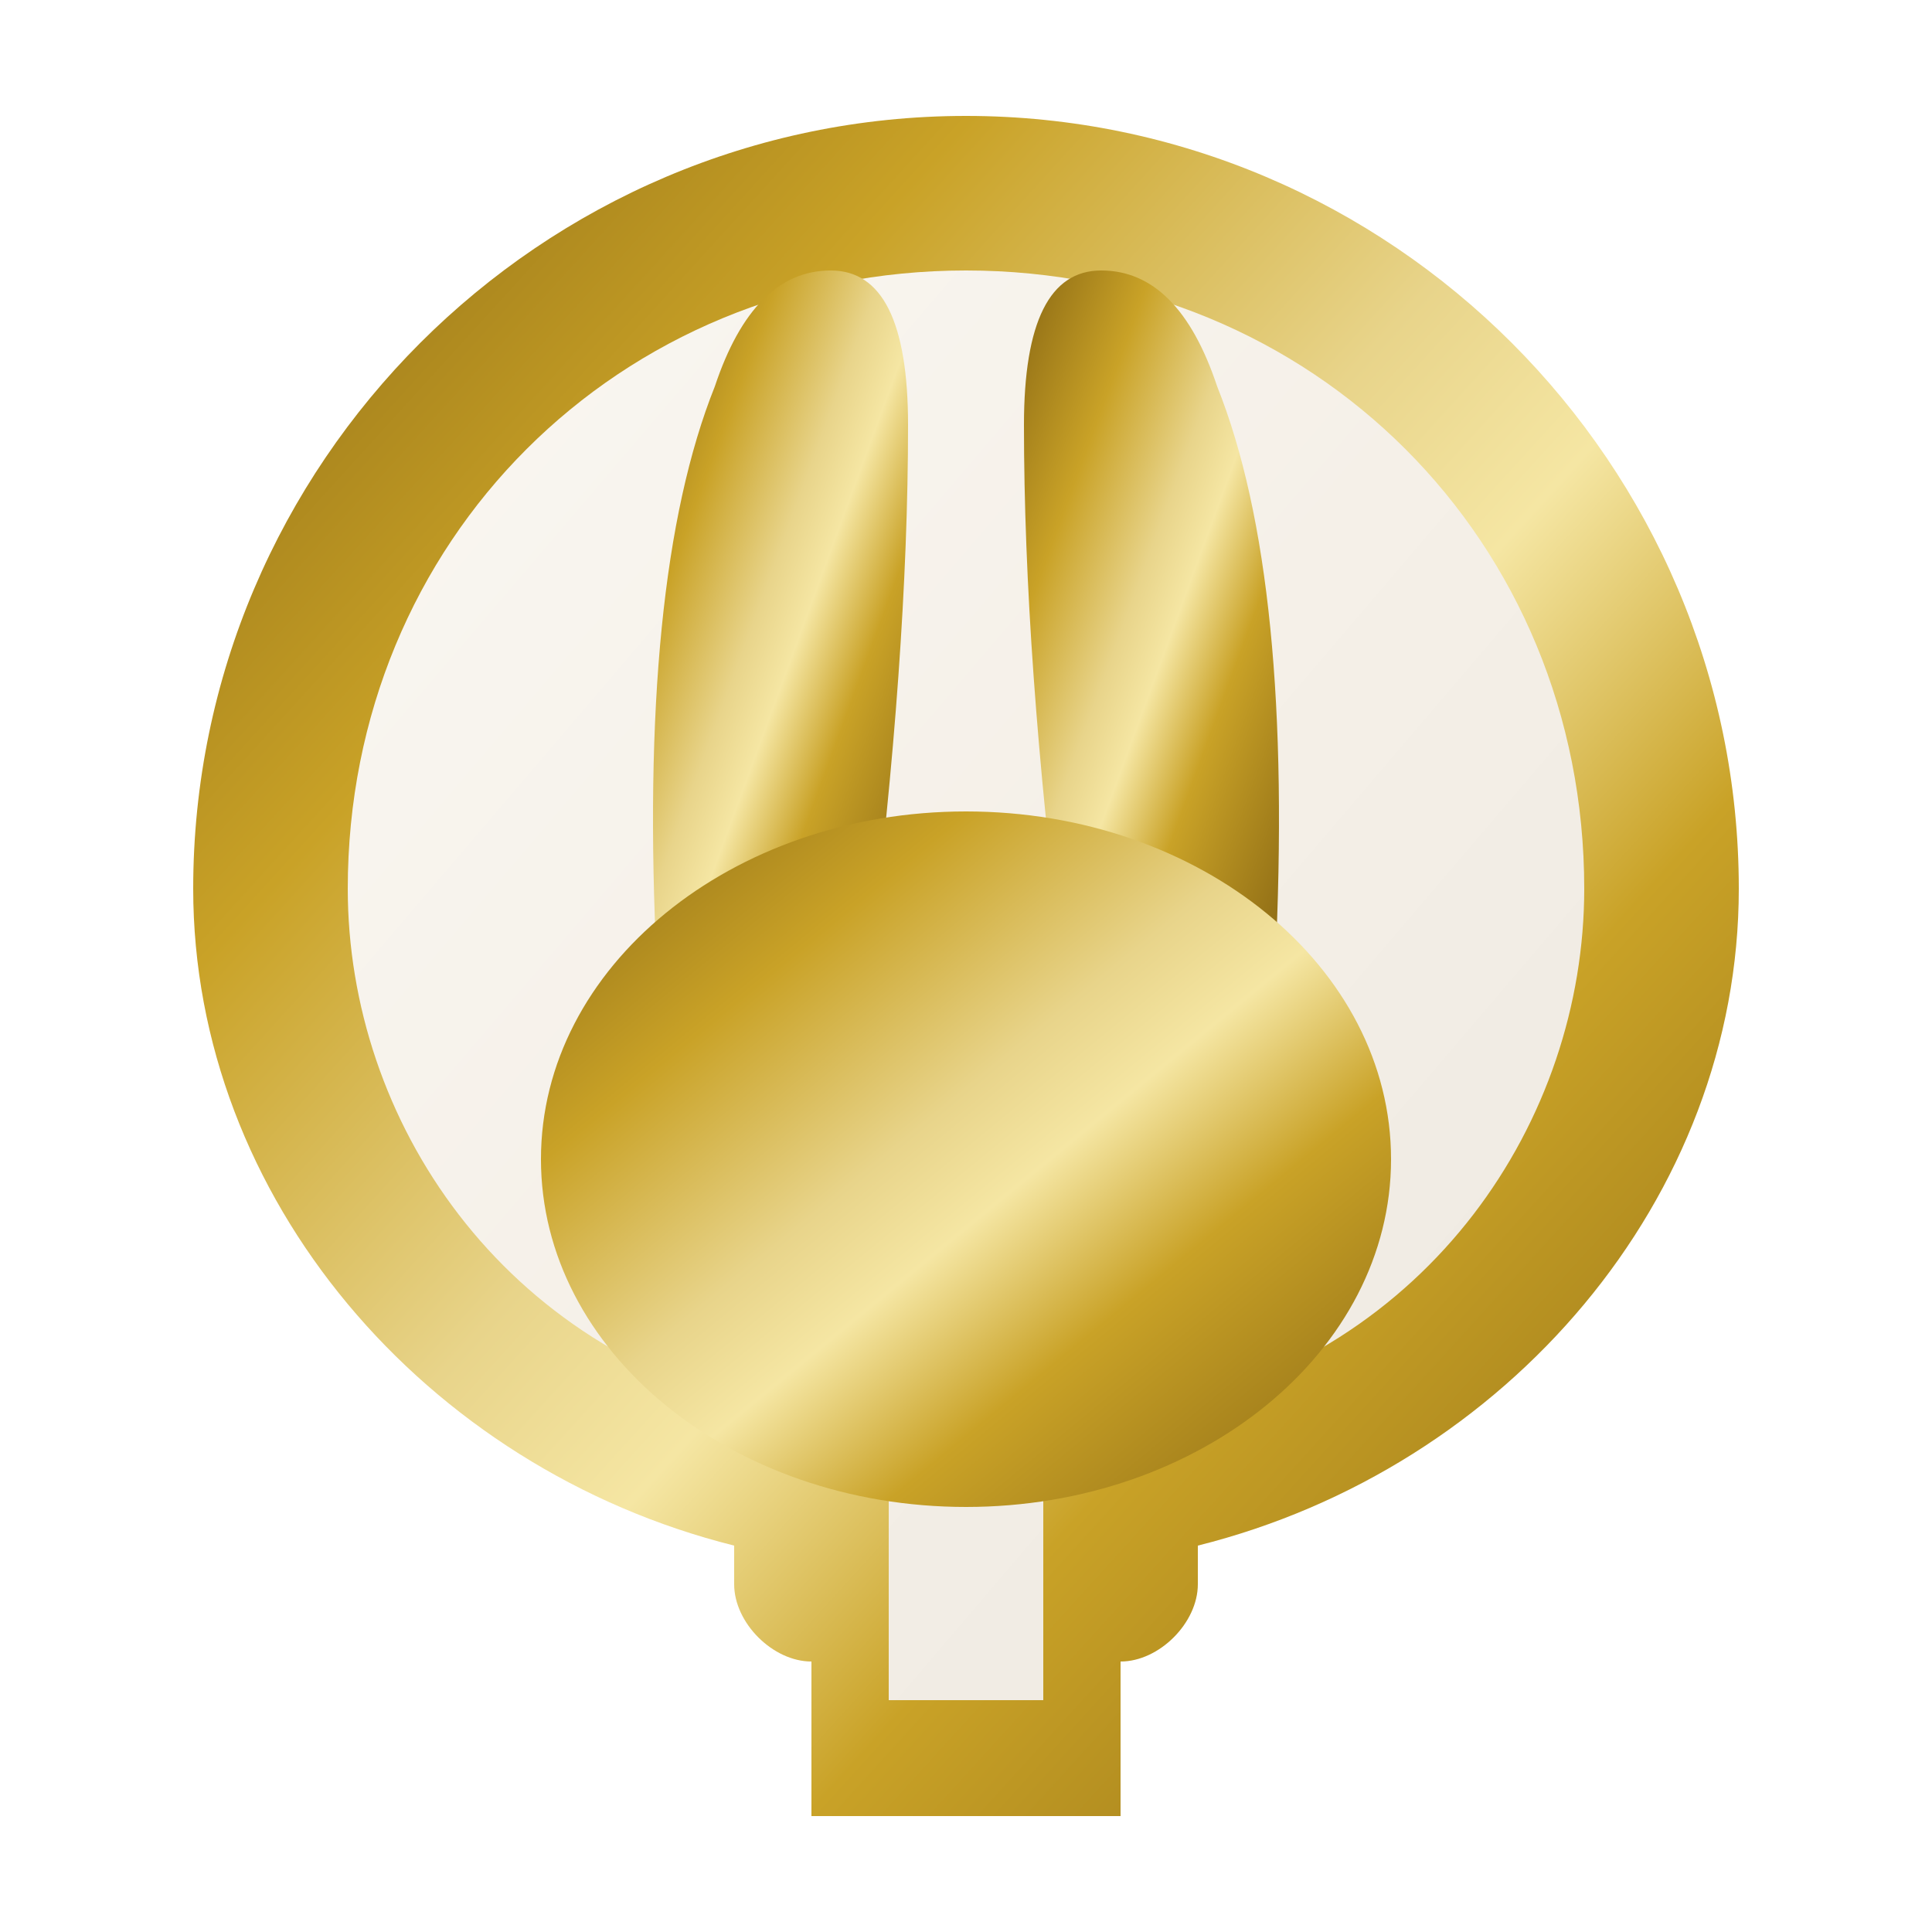
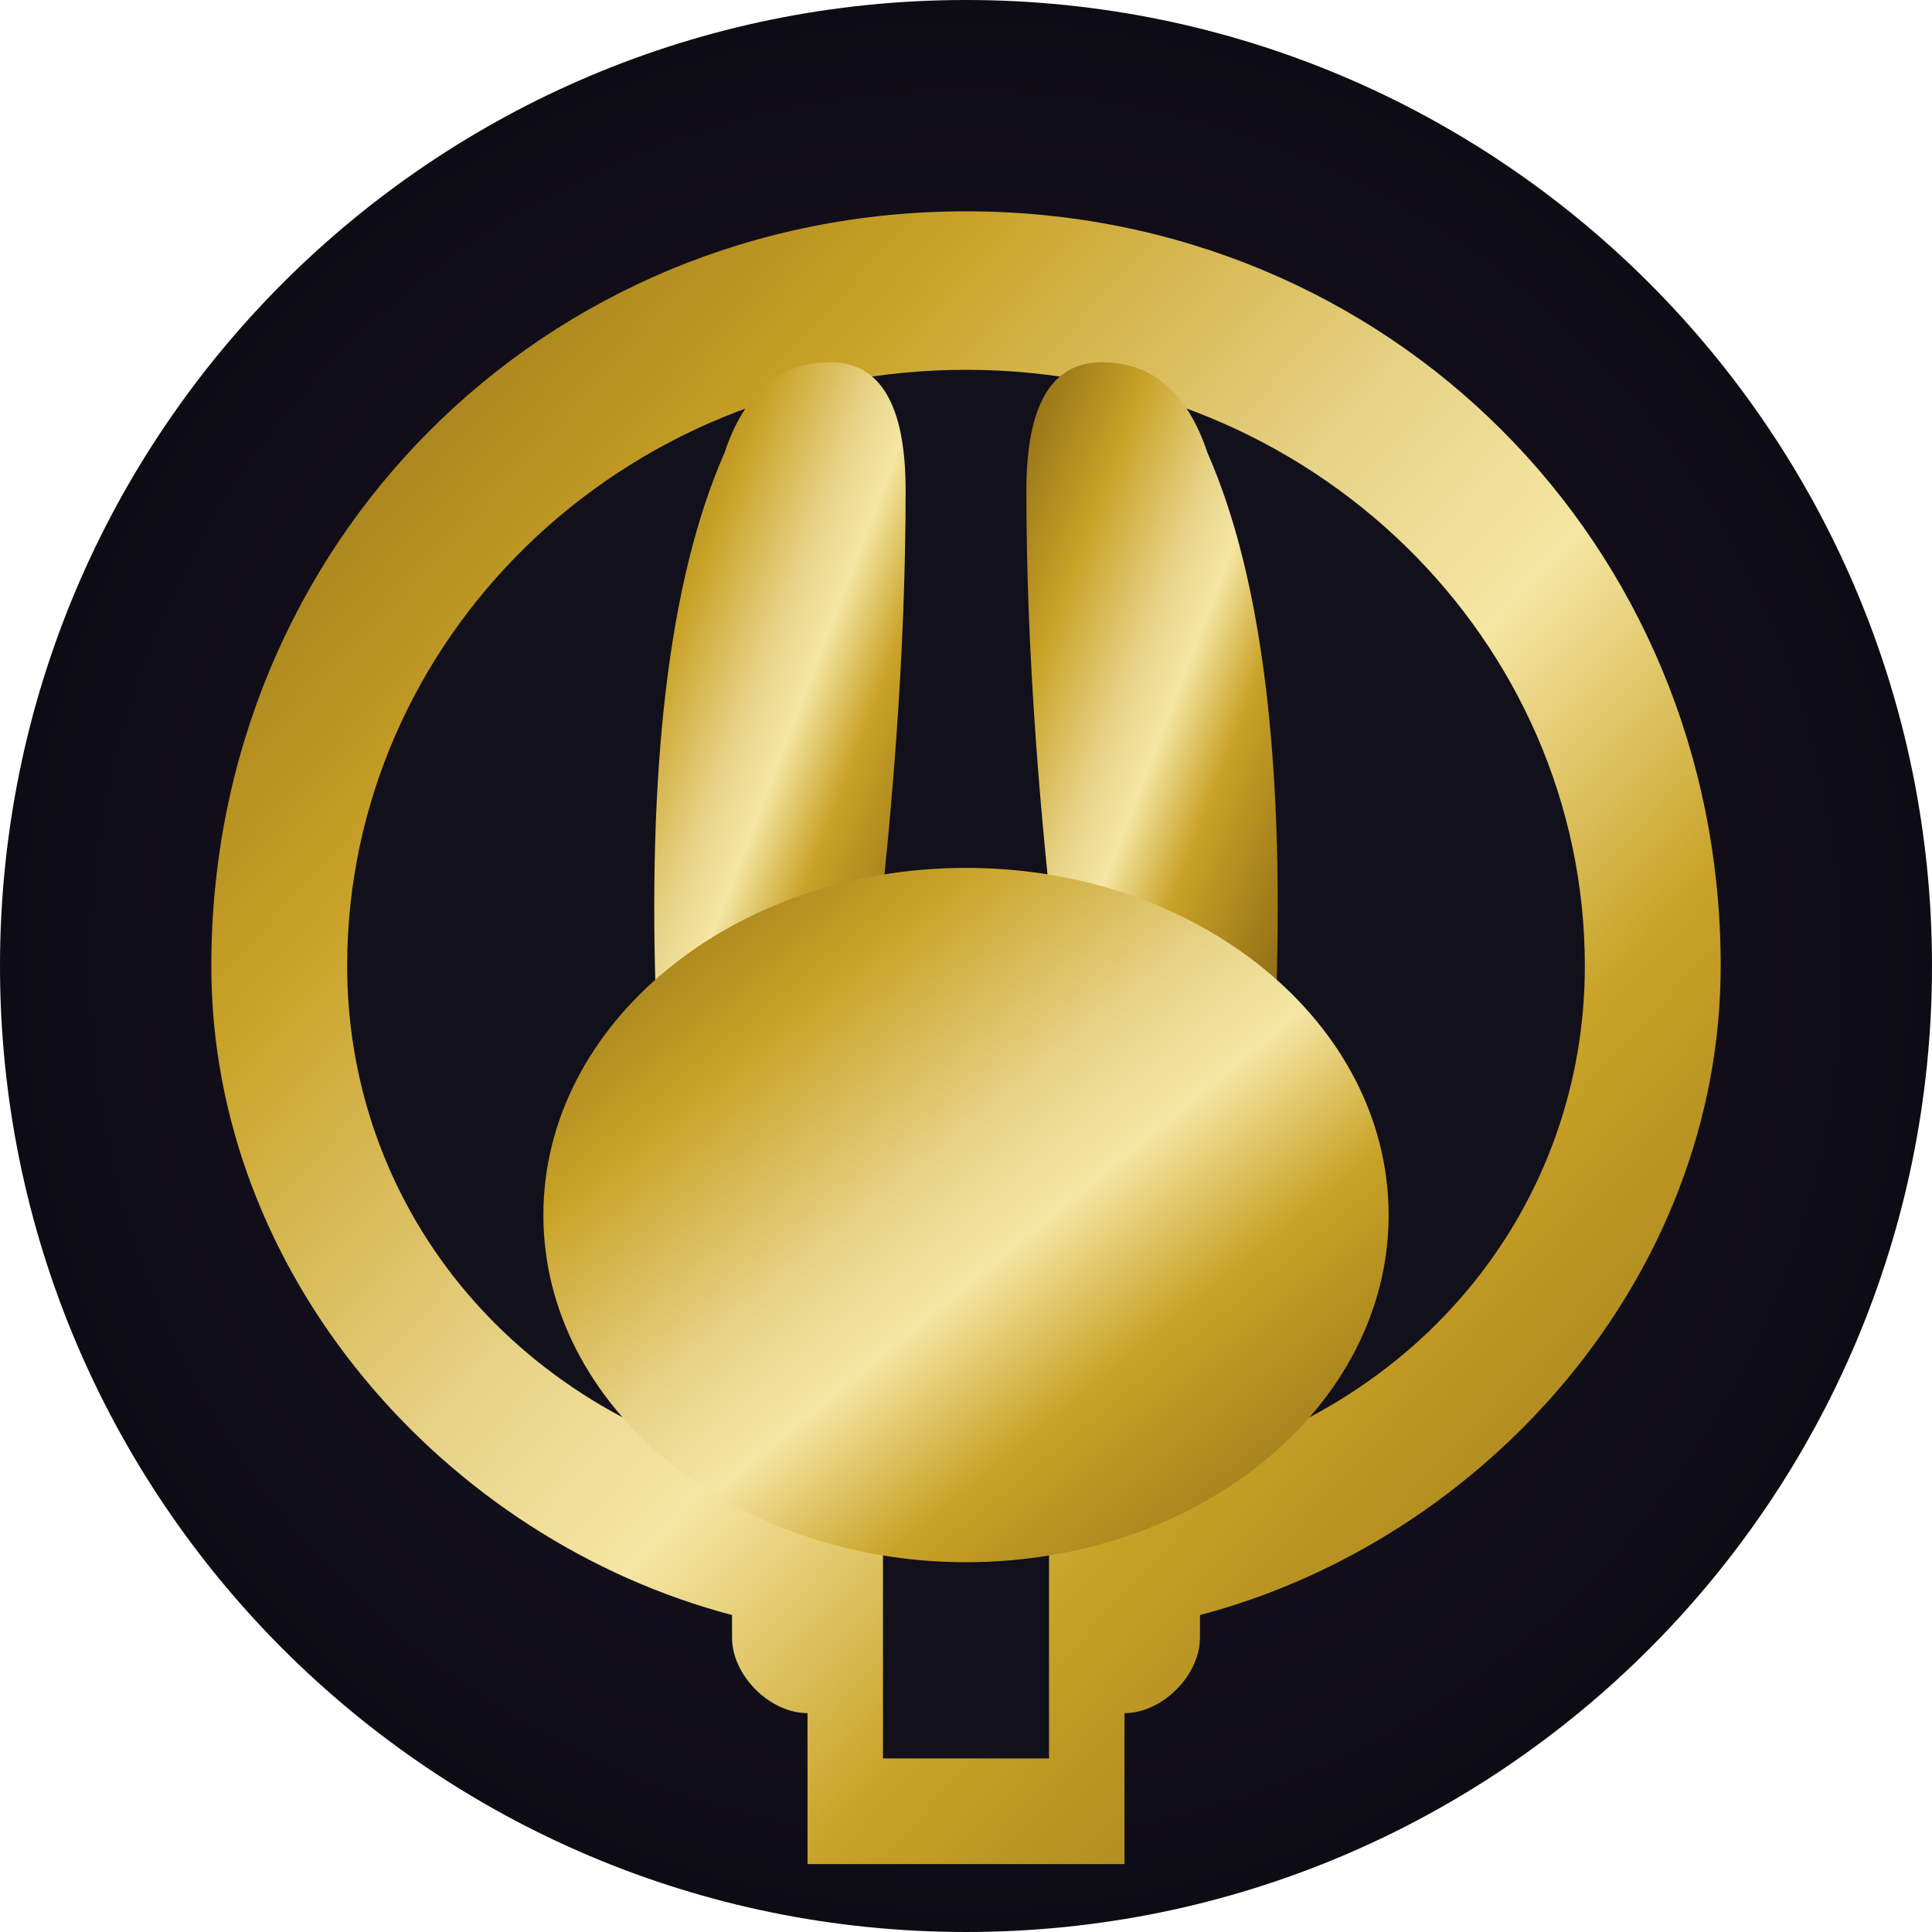
- <svg xmlns="http://www.w3.org/2000/svg" width="100" height="100" viewBox="0 0 100 100">
+ <svg xmlns="http://www.w3.org/2000/svg" width="512" height="512" viewBox="0 0 512 512">
  <defs>
    <linearGradient id="goldGrad" x1="0%" y1="0%" x2="100%" y2="100%">
      <stop offset="0%" stop-color="#8b6914" />
      <stop offset="25%" stop-color="#c9a227" />
      <stop offset="45%" stop-color="#e8d48a" />
      <stop offset="55%" stop-color="#f5e6a3" />
      <stop offset="70%" stop-color="#c9a227" />
      <stop offset="100%" stop-color="#8b6914" />
    </linearGradient>
-     <linearGradient id="innerGrad" x1="0%" y1="0%" x2="100%" y2="100%">
-       <stop offset="0%" stop-color="#faf7f2" />
-       <stop offset="50%" stop-color="#f5f0e8" />
-       <stop offset="100%" stop-color="#ede8e0" />
-     </linearGradient>
+     <radialGradient id="bgGrad" cx="50%" cy="50%" r="50%">
+       <stop offset="0%" stop-color="#1e1a2e" />
+       <stop offset="100%" stop-color="#0d0b14" />
+     </radialGradient>
  </defs>
-   <path d="M 50 6 C 72 6, 90 24, 90 46 C 90 62, 78 76, 62 80 L 62 82 C 62 84, 60 86, 58 86 L 58 94 L 42 94 L 42 86 C 40 86, 38 84, 38 82 L 38 80 C 22 76, 10 62, 10 46 C 10 24, 28 6, 50 6 Z" fill="url(#goldGrad)" />
-   <path d="M 50 14 C 68 14, 82 28, 82 46 C 82 58, 74 70, 60 73 L 58 73 C 56 73, 54 75, 54 77 L 54 88 L 46 88 L 46 77 C 46 75, 44 73, 42 73 L 40 73 C 26 70, 18 58, 18 46 C 18 28, 32 14, 50 14 Z" fill="url(#innerGrad)" />
+   <circle cx="256" cy="256" r="256" fill="url(#bgGrad)" />
+   <path d="M 256 56 C 368 56, 456 144, 456 256 C 456 338, 394 408, 318 428 L 318 434 C 318 444, 308 454, 298 454 L 298 494 L 214 494 L 214 454 C 204 454, 194 444, 194 434 L 194 428 C 118 408, 56 338, 56 256 C 56 144, 144 56, 256 56 Z" fill="url(#goldGrad)" />
+   <path d="M 256 98 C 348 98, 420 170, 420 256 C 420 318, 378 374, 308 390 L 298 390 C 288 390, 278 400, 278 410 L 278 466 L 234 466 L 234 410 C 234 400, 224 390, 214 390 L 204 390 C 134 374, 92 318, 92 256 C 92 170, 164 98, 256 98 Z" fill="#12101a" />
  <g fill="url(#goldGrad)">
-     <path d="M34 50 Q33 30 37 20 Q39 14 43 14 Q47 14 47 22 Q47 34 45 50 Q40 49 34 50Z" />
-     <path d="M66 50 Q67 30 63 20 Q61 14 57 14 Q53 14 53 22 Q53 34 55 50 Q60 49 66 50Z" />
-     <ellipse cx="50" cy="60" rx="22" ry="18" />
+     <path d="M174 270 Q170 170 192 120 Q200 96 220 96 Q240 96 240 130 Q240 192 230 270 Q206 266 174 270Z" />
+     <path d="M338 270 Q342 170 320 120 Q312 96 292 96 Q272 96 272 130 Q272 192 282 270 Q306 266 338 270Z" />
+     <ellipse cx="256" cy="322" rx="112" ry="92" />
  </g>
</svg>
